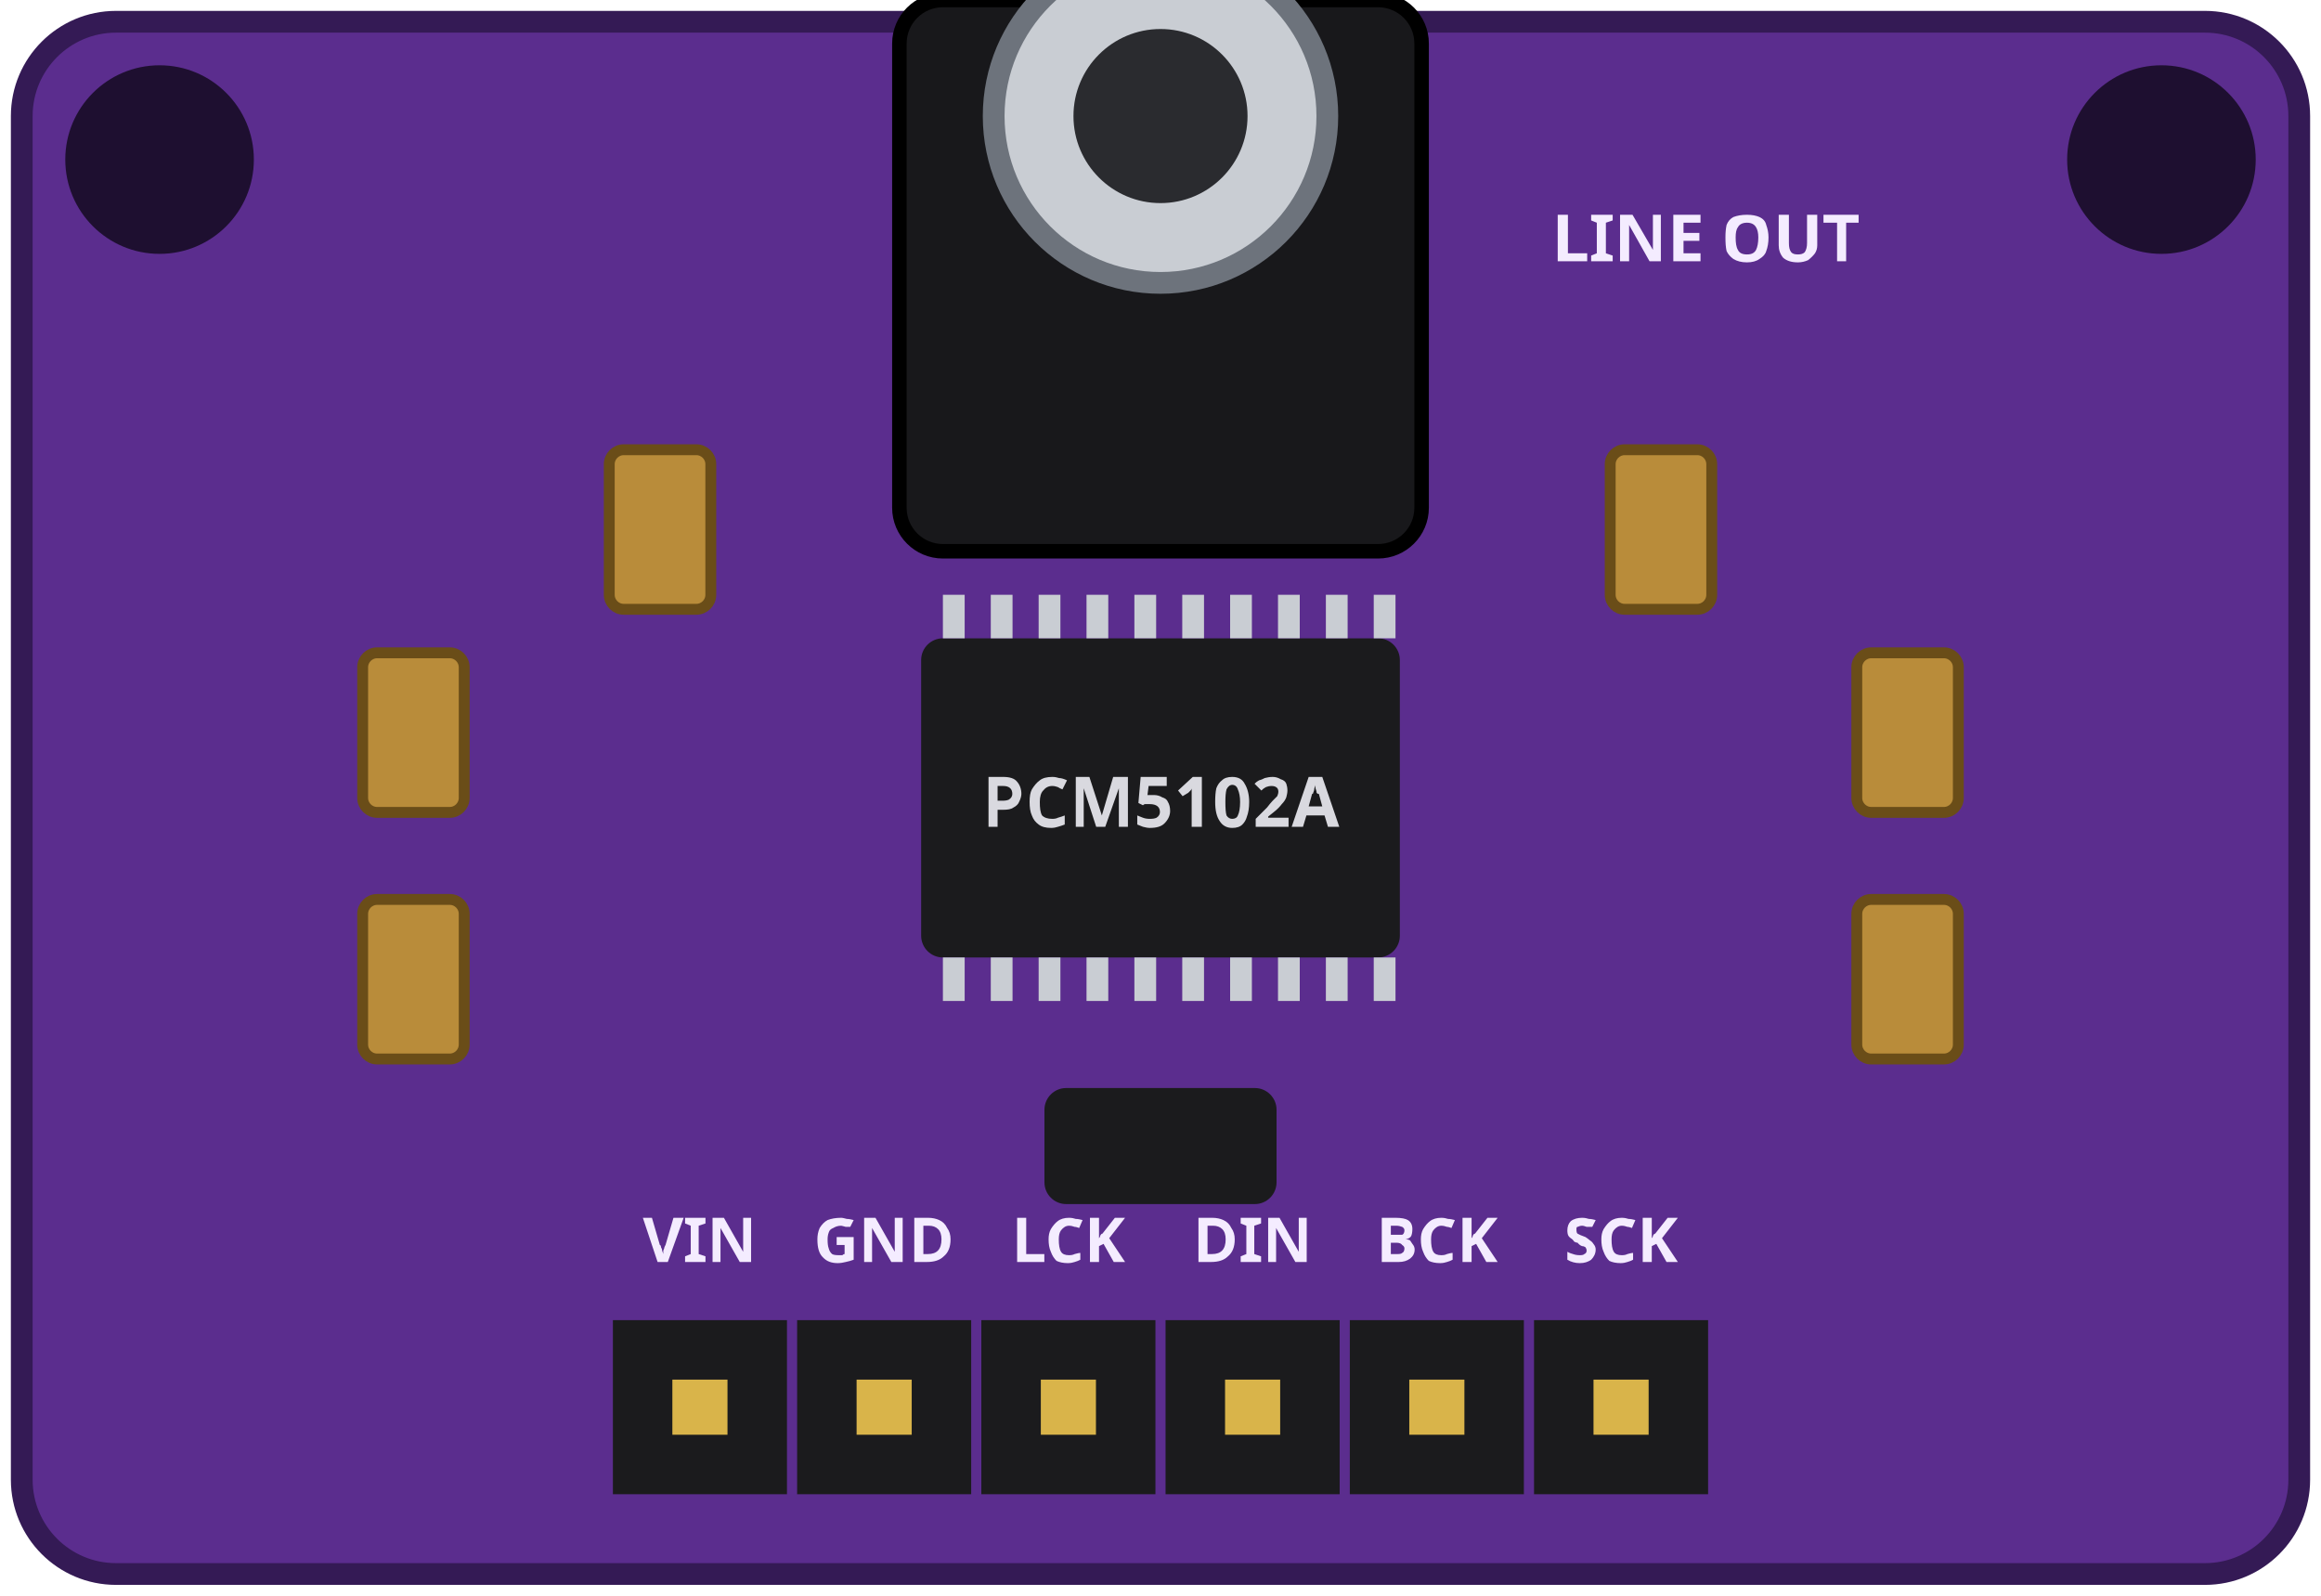
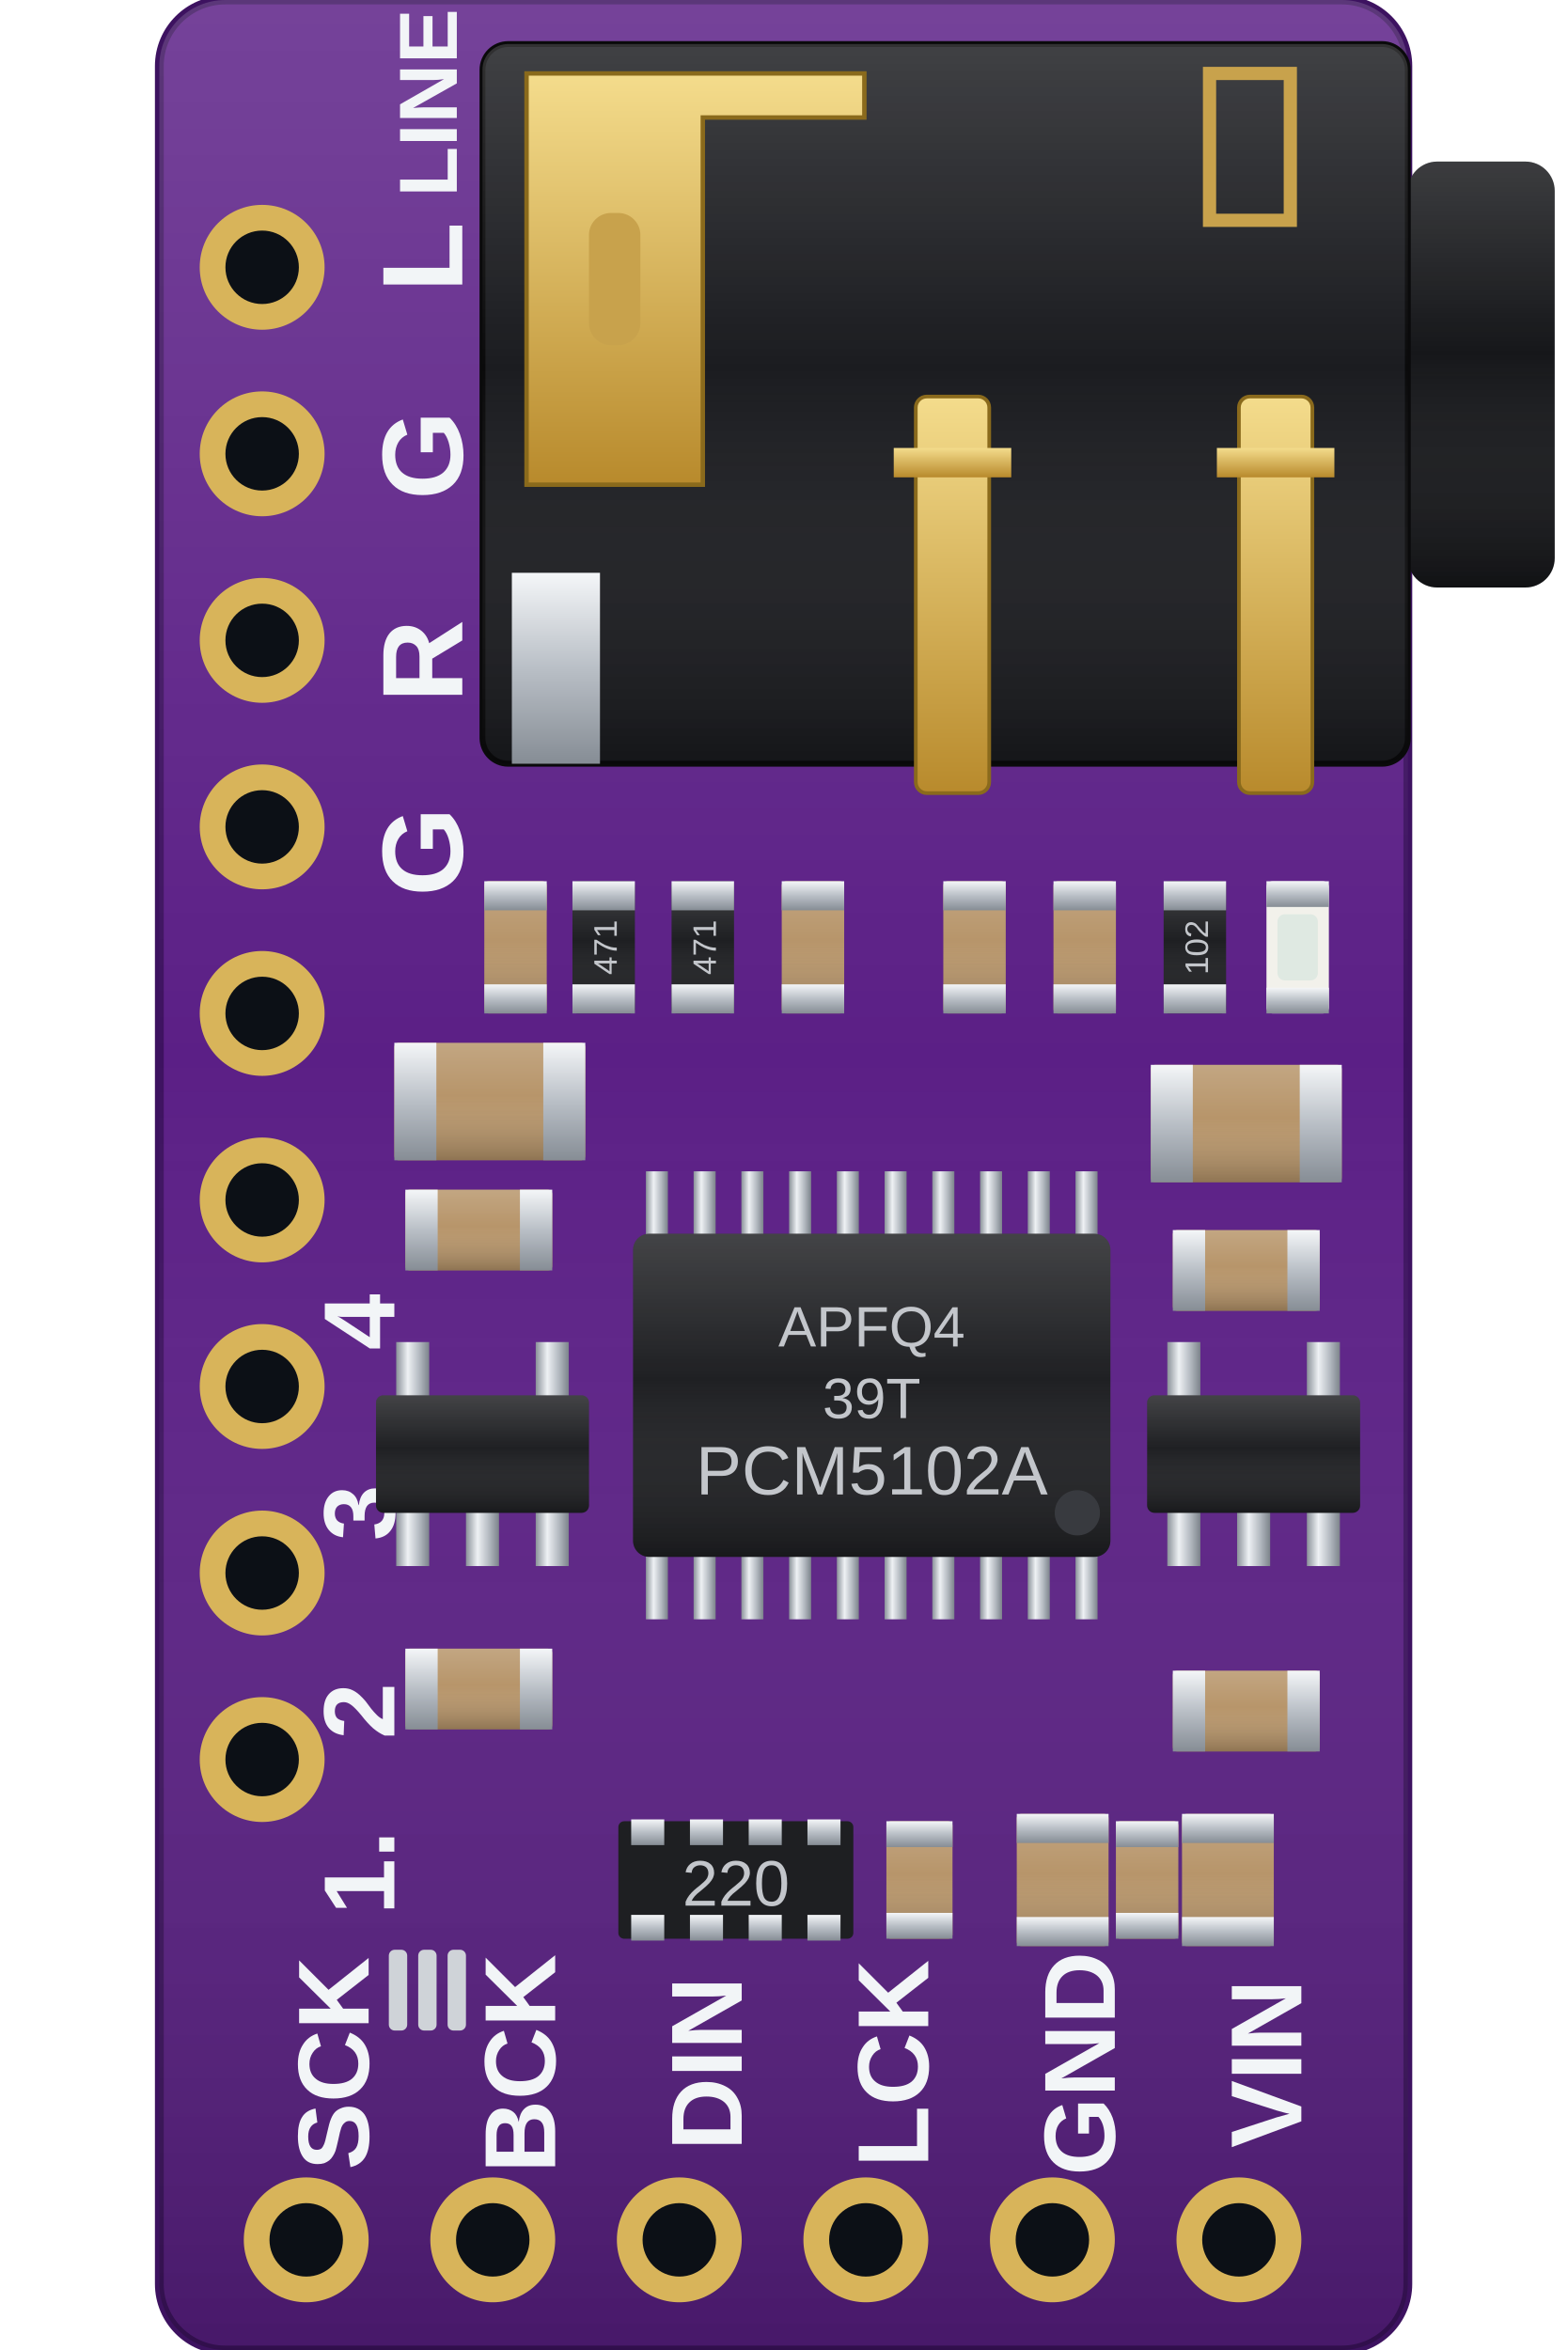
- <svg xmlns="http://www.w3.org/2000/svg" version="1.1" width="32.0mm" height="22.0mm" viewBox="0 0 32.0 22.0">
-   <rect x="0.3" y="0.3" width="31.4" height="21.4" rx="1.3" fill="#5b2d8e" stroke="#341a55" stroke-width="0.3" />
-   <circle cx="2.2" cy="2.2" r="1.3" fill="#1e0f30" />
-   <circle cx="29.8" cy="2.2" r="1.3" fill="#1e0f30" />
-   <rect x="12.40" y="0.0" width="7.2" height="7.6" rx="0.6" fill="#18181b" stroke="#000" stroke-width="0.2" />
-   <circle cx="16.00" cy="1.6" r="2.3" fill="#c9cdd3" stroke="#6d737c" stroke-width="0.3" />
-   <circle cx="16.00" cy="1.6" r="1.2" fill="#2a2b2f" />
-   <text x="21.40" y="3.60" fill="#f4ecff" font-size="0.9px" text-anchor="start" font-family="Verdana" font-weight="bold">LINE OUT</text>
-   <rect x="12.70" y="8.80" width="6.6" height="4.4" rx="0.3" fill="#1b1b1d" />
-   <rect x="13.00" y="8.20" width="0.3" height="0.6" fill="#c9cdd3" />
-   <rect x="13.00" y="13.20" width="0.3" height="0.6" fill="#c9cdd3" />
-   <rect x="13.66" y="8.20" width="0.3" height="0.6" fill="#c9cdd3" />
-   <rect x="13.66" y="13.20" width="0.3" height="0.6" fill="#c9cdd3" />
-   <rect x="14.32" y="8.20" width="0.3" height="0.6" fill="#c9cdd3" />
-   <rect x="14.32" y="13.20" width="0.3" height="0.6" fill="#c9cdd3" />
-   <rect x="14.98" y="8.20" width="0.3" height="0.6" fill="#c9cdd3" />
-   <rect x="14.98" y="13.20" width="0.3" height="0.6" fill="#c9cdd3" />
-   <rect x="15.64" y="8.20" width="0.3" height="0.6" fill="#c9cdd3" />
-   <rect x="15.64" y="13.20" width="0.3" height="0.6" fill="#c9cdd3" />
-   <rect x="16.30" y="8.20" width="0.3" height="0.6" fill="#c9cdd3" />
-   <rect x="16.30" y="13.20" width="0.3" height="0.6" fill="#c9cdd3" />
-   <rect x="16.96" y="8.20" width="0.3" height="0.6" fill="#c9cdd3" />
-   <rect x="16.96" y="13.20" width="0.3" height="0.6" fill="#c9cdd3" />
-   <rect x="17.62" y="8.20" width="0.3" height="0.6" fill="#c9cdd3" />
-   <rect x="17.62" y="13.20" width="0.3" height="0.6" fill="#c9cdd3" />
-   <rect x="18.28" y="8.20" width="0.3" height="0.6" fill="#c9cdd3" />
-   <rect x="18.28" y="13.20" width="0.3" height="0.6" fill="#c9cdd3" />
-   <rect x="18.94" y="8.20" width="0.3" height="0.6" fill="#c9cdd3" />
-   <rect x="18.94" y="13.20" width="0.3" height="0.6" fill="#c9cdd3" />
-   <text x="16.00" y="11.40" fill="#d9d9df" font-size="0.95px" text-anchor="middle" font-family="Verdana" font-weight="bold">PCM5102A</text>
-   <rect x="5.00" y="9.00" width="1.4" height="2.2" rx="0.2" fill="#b98c3a" stroke="#6a4d18" stroke-width="0.15" />
-   <rect x="5.00" y="12.40" width="1.4" height="2.2" rx="0.2" fill="#b98c3a" stroke="#6a4d18" stroke-width="0.15" />
-   <rect x="25.60" y="9.00" width="1.4" height="2.2" rx="0.2" fill="#b98c3a" stroke="#6a4d18" stroke-width="0.15" />
-   <rect x="25.60" y="12.40" width="1.4" height="2.2" rx="0.2" fill="#b98c3a" stroke="#6a4d18" stroke-width="0.15" />
-   <rect x="8.40" y="6.20" width="1.4" height="2.2" rx="0.2" fill="#b98c3a" stroke="#6a4d18" stroke-width="0.15" />
-   <rect x="22.20" y="6.20" width="1.4" height="2.2" rx="0.2" fill="#b98c3a" stroke="#6a4d18" stroke-width="0.15" />
-   <rect x="14.40" y="15.0" width="3.2" height="1.6" rx="0.3" fill="#1b1b1d" />
-   <rect x="8.45" y="18.20" width="2.4" height="2.4" fill="#1b1b1d" />
-   <rect x="9.27" y="19.02" width="0.76" height="0.76" fill="#d9b44a" />
-   <text x="9.65" y="17.40" fill="#f4ecff" font-size="0.85px" text-anchor="middle" font-family="Verdana" font-weight="bold">VIN</text>
-   <rect x="10.99" y="18.20" width="2.4" height="2.4" fill="#1b1b1d" />
-   <rect x="11.81" y="19.02" width="0.76" height="0.76" fill="#d9b44a" />
-   <text x="12.19" y="17.40" fill="#f4ecff" font-size="0.85px" text-anchor="middle" font-family="Verdana" font-weight="bold">GND</text>
-   <rect x="13.53" y="18.20" width="2.4" height="2.4" fill="#1b1b1d" />
-   <rect x="14.35" y="19.02" width="0.76" height="0.76" fill="#d9b44a" />
-   <text x="14.73" y="17.40" fill="#f4ecff" font-size="0.85px" text-anchor="middle" font-family="Verdana" font-weight="bold">LCK</text>
-   <rect x="16.07" y="18.20" width="2.4" height="2.4" fill="#1b1b1d" />
-   <rect x="16.89" y="19.02" width="0.76" height="0.76" fill="#d9b44a" />
-   <text x="17.27" y="17.40" fill="#f4ecff" font-size="0.85px" text-anchor="middle" font-family="Verdana" font-weight="bold">DIN</text>
-   <rect x="18.61" y="18.20" width="2.4" height="2.4" fill="#1b1b1d" />
-   <rect x="19.43" y="19.02" width="0.76" height="0.76" fill="#d9b44a" />
-   <text x="19.81" y="17.40" fill="#f4ecff" font-size="0.85px" text-anchor="middle" font-family="Verdana" font-weight="bold">BCK</text>
-   <rect x="21.15" y="18.20" width="2.4" height="2.4" fill="#1b1b1d" />
-   <rect x="21.97" y="19.02" width="0.76" height="0.76" fill="#d9b44a" />
-   <text x="22.35" y="17.40" fill="#f4ecff" font-size="0.85px" text-anchor="middle" font-family="Verdana" font-weight="bold">SCK</text>
+ <svg xmlns="http://www.w3.org/2000/svg" version="1.1" width="80.652px" height="120.945px" data-sobra="8.2 0" viewBox="0 0 80.652 120.945">
+   <defs>
+     <linearGradient id="luz" x1="0" y1="0" x2="0" y2="1">
+       <stop offset="0" stop-color="#ffffff" stop-opacity="0.16" />
+       <stop offset="0.45" stop-color="#ffffff" stop-opacity="0" />
+       <stop offset="1" stop-color="#000000" stop-opacity="0.22" />
+     </linearGradient>
+     <linearGradient id="metal" x1="0" y1="0" x2="0" y2="1">
+       <stop offset="0" stop-color="#f4f6f8" />
+       <stop offset="0.5" stop-color="#b9bfc6" />
+       <stop offset="1" stop-color="#868d95" />
+     </linearGradient>
+     <linearGradient id="metal-h" x1="0" y1="0" x2="1" y2="0">
+       <stop offset="0" stop-color="#8a9199" />
+       <stop offset="0.35" stop-color="#eef1f4" />
+       <stop offset="0.7" stop-color="#b3b9c0" />
+       <stop offset="1" stop-color="#7c838b" />
+     </linearGradient>
+     <radialGradient id="lata" cx="0.4" cy="0.38" r="0.66">
+       <stop offset="0" stop-color="#f6f8fa" />
+       <stop offset="0.6" stop-color="#c3c9cf" />
+       <stop offset="1" stop-color="#8c939b" />
+     </radialGradient>
+     <linearGradient id="plastico" x1="0" y1="0" x2="0" y2="1">
+       <stop offset="0" stop-color="#3a3c40" />
+       <stop offset="1" stop-color="#16171a" />
+     </linearGradient>
+     <linearGradient id="ouro" x1="0" y1="0" x2="0" y2="1">
+       <stop offset="0" stop-color="#f4dc8c" />
+       <stop offset="1" stop-color="#b88a2c" />
+     </linearGradient>
+   </defs>
+   <rect x="8.2" y="0" width="64.252" height="120.945" rx="3.402" fill="#5b1f86" stroke="#3d1260" stroke-width="0.454" />
+   <rect x="8.2" y="0" width="64.252" height="120.945" rx="3.402" fill="url(#luz)" />
+   <text transform="translate(21.428 13.228) rotate(-90)" x="0" y="2.362" font-family="Arial" font-weight="bold" font-size="5.906" fill="#f2f5f7" text-anchor="middle">L</text>
+   <text transform="translate(21.428 23.433) rotate(-90)" x="0" y="2.362" font-family="Arial" font-weight="bold" font-size="5.906" fill="#f2f5f7" text-anchor="middle">G</text>
+   <text transform="translate(21.428 34.016) rotate(-90)" x="0" y="2.362" font-family="Arial" font-weight="bold" font-size="5.906" fill="#f2f5f7" text-anchor="middle">R</text>
+   <text transform="translate(21.428 43.843) rotate(-90)" x="0" y="2.362" font-family="Arial" font-weight="bold" font-size="5.906" fill="#f2f5f7" text-anchor="middle">G</text>
+   <text transform="translate(18.216 68.031) rotate(-90)" x="0" y="2.079" font-family="Arial" font-weight="bold" font-size="5.197" fill="#f2f5f7" text-anchor="middle">4</text>
+   <text transform="translate(18.216 77.858) rotate(-90)" x="0" y="2.079" font-family="Arial" font-weight="bold" font-size="5.197" fill="#f2f5f7" text-anchor="middle">3</text>
+   <text transform="translate(18.216 88.063) rotate(-90)" x="0" y="2.079" font-family="Arial" font-weight="bold" font-size="5.197" fill="#f2f5f7" text-anchor="middle">2</text>
+   <text transform="translate(18.216 96.378) rotate(-90)" x="0" y="2.079" font-family="Arial" font-weight="bold" font-size="5.197" fill="#f2f5f7" text-anchor="middle">1.</text>
+   <text transform="translate(16.893 106.205) rotate(-90)" x="0" y="2.079" font-family="Arial" font-weight="bold" font-size="5.197" fill="#f2f5f7" text-anchor="middle">SCK</text>
+   <text transform="translate(26.493 106.205) rotate(-90)" x="0" y="2.079" font-family="Arial" font-weight="bold" font-size="5.197" fill="#f2f5f7" text-anchor="middle">BCK</text>
+   <text transform="translate(36.093 106.205) rotate(-90)" x="0" y="2.079" font-family="Arial" font-weight="bold" font-size="5.197" fill="#f2f5f7" text-anchor="middle">DIN</text>
+   <text transform="translate(45.693 106.205) rotate(-90)" x="0" y="2.079" font-family="Arial" font-weight="bold" font-size="5.197" fill="#f2f5f7" text-anchor="middle">LCK</text>
+   <text transform="translate(55.293 106.205) rotate(-90)" x="0" y="2.079" font-family="Arial" font-weight="bold" font-size="5.197" fill="#f2f5f7" text-anchor="middle">GND</text>
+   <text transform="translate(64.893 106.205) rotate(-90)" x="0" y="2.079" font-family="Arial" font-weight="bold" font-size="5.197" fill="#f2f5f7" text-anchor="middle">VIN</text>
+   <text transform="translate(21.806 5.291) rotate(-90)" x="0" y="1.701" font-family="Arial" font-weight="bold" font-size="4.252" fill="#f2f5f7" text-anchor="middle">LINE</text>
+   <path d="M25.208 8.693 L25.208 37.795" fill="none" stroke="#f2f5f7" stroke-width="0.567" stroke-linecap="round" />
+   <circle cx="13.491" cy="13.757" r="3.213" fill="#d8b45a" />
+   <circle cx="13.491" cy="13.757" r="1.89" fill="#0c1016" />
+   <circle cx="13.491" cy="23.357" r="3.213" fill="#d8b45a" />
+   <circle cx="13.491" cy="23.357" r="1.89" fill="#0c1016" />
+   <circle cx="13.491" cy="32.957" r="3.213" fill="#d8b45a" />
+   <circle cx="13.491" cy="32.957" r="1.89" fill="#0c1016" />
+   <circle cx="13.491" cy="42.557" r="3.213" fill="#d8b45a" />
+   <circle cx="13.491" cy="42.557" r="1.89" fill="#0c1016" />
+   <circle cx="13.491" cy="52.157" r="3.213" fill="#d8b45a" />
+   <circle cx="13.491" cy="52.157" r="1.89" fill="#0c1016" />
+   <circle cx="13.491" cy="61.757" r="3.213" fill="#d8b45a" />
+   <circle cx="13.491" cy="61.757" r="1.89" fill="#0c1016" />
+   <circle cx="13.491" cy="71.357" r="3.213" fill="#d8b45a" />
+   <circle cx="13.491" cy="71.357" r="1.89" fill="#0c1016" />
+   <circle cx="13.491" cy="80.957" r="3.213" fill="#d8b45a" />
+   <circle cx="13.491" cy="80.957" r="1.89" fill="#0c1016" />
+   <circle cx="13.491" cy="90.557" r="3.213" fill="#d8b45a" />
+   <circle cx="13.491" cy="90.557" r="1.89" fill="#0c1016" />
+   <circle cx="15.759" cy="115.276" r="3.213" fill="#d8b45a" />
+   <circle cx="15.759" cy="115.276" r="1.89" fill="#0c1016" />
+   <circle cx="25.359" cy="115.276" r="3.213" fill="#d8b45a" />
+   <circle cx="25.359" cy="115.276" r="1.89" fill="#0c1016" />
+   <circle cx="34.959" cy="115.276" r="3.213" fill="#d8b45a" />
+   <circle cx="34.959" cy="115.276" r="1.89" fill="#0c1016" />
+   <circle cx="44.559" cy="115.276" r="3.213" fill="#d8b45a" />
+   <circle cx="44.559" cy="115.276" r="1.89" fill="#0c1016" />
+   <circle cx="54.159" cy="115.276" r="3.213" fill="#d8b45a" />
+   <circle cx="54.159" cy="115.276" r="1.89" fill="#0c1016" />
+   <circle cx="63.759" cy="115.276" r="3.213" fill="#d8b45a" />
+   <circle cx="63.759" cy="115.276" r="1.89" fill="#0c1016" />
+   <rect x="20.011" y="100.346" width="0.945" height="4.157" rx="0.302" fill="#cfd3d8" />
+   <rect x="21.523" y="100.346" width="0.945" height="4.157" rx="0.302" fill="#cfd3d8" />
+   <rect x="23.035" y="100.346" width="0.945" height="4.157" rx="0.302" fill="#cfd3d8" />
+   <rect x="72.452" y="8.315" width="7.559" height="21.921" rx="1.512" fill="#16171a" />
+   <rect x="72.452" y="8.315" width="7.559" height="21.921" rx="1.512" fill="url(#luz)" />
+   <rect x="24.83" y="2.268" width="47.622" height="37.039" rx="1.323" fill="#1b1c20" stroke="#0a0a0b" stroke-width="0.302" />
+   <rect x="24.83" y="2.268" width="47.622" height="37.039" rx="1.323" fill="url(#luz)" />
+   <path d="M27.098 3.78 L44.483 3.78 L44.483 6.047 L36.169 6.047 L36.169 24.945 L27.098 24.945 Z" fill="url(#ouro)" stroke="#8a6a1c" stroke-width="0.227" />
+   <rect x="30.31" y="10.961" width="2.646" height="6.803" rx="1.134" fill="#c8a24c" />
+   <rect x="26.342" y="29.48" width="4.535" height="9.827" fill="url(#metal)" />
+   <rect x="47.129" y="20.409" width="3.78" height="20.409" rx="0.567" fill="url(#ouro)" stroke="#8a6a1c" stroke-width="0.189" />
+   <rect x="45.995" y="23.055" width="6.047" height="1.512" fill="url(#ouro)" />
+   <rect x="63.759" y="20.409" width="3.78" height="20.409" rx="0.567" fill="url(#ouro)" stroke="#8a6a1c" stroke-width="0.189" />
+   <rect x="62.625" y="23.055" width="6.047" height="1.512" fill="url(#ouro)" />
+   <rect x="62.247" y="3.78" width="4.157" height="7.559" fill="none" stroke="#c8a24c" stroke-width="0.68" />
+   <rect x="24.924" y="45.354" width="3.213" height="6.803" rx="0.227" fill="#b7956a" />
+   <rect x="24.924" y="45.354" width="3.213" height="6.803" rx="0.227" fill="url(#luz)" />
+   <rect x="24.924" y="45.354" width="3.213" height="1.497" fill="url(#metal)" />
+   <rect x="24.924" y="50.661" width="3.213" height="1.497" fill="url(#metal)" />
+   <rect x="29.46" y="45.354" width="3.213" height="6.803" rx="0.227" fill="#1e1f22" />
+   <rect x="29.46" y="45.354" width="3.213" height="6.803" rx="0.227" fill="url(#luz)" />
+   <rect x="29.46" y="45.354" width="3.213" height="1.497" fill="url(#metal)" />
+   <rect x="29.46" y="50.661" width="3.213" height="1.497" fill="url(#metal)" />
+   <text transform="translate(31.066 48.756) rotate(-90)" x="0" y="0.675" font-family="Arial" font-weight="normal" font-size="1.687" fill="#c3c6cb" text-anchor="middle">471</text>
+   <rect x="34.562" y="45.354" width="3.213" height="6.803" rx="0.227" fill="#1e1f22" />
+   <rect x="34.562" y="45.354" width="3.213" height="6.803" rx="0.227" fill="url(#luz)" />
+   <rect x="34.562" y="45.354" width="3.213" height="1.497" fill="url(#metal)" />
+   <rect x="34.562" y="50.661" width="3.213" height="1.497" fill="url(#metal)" />
+   <text transform="translate(36.169 48.756) rotate(-90)" x="0" y="0.675" font-family="Arial" font-weight="normal" font-size="1.687" fill="#c3c6cb" text-anchor="middle">471</text>
+   <rect x="40.231" y="45.354" width="3.213" height="6.803" rx="0.227" fill="#b7956a" />
+   <rect x="40.231" y="45.354" width="3.213" height="6.803" rx="0.227" fill="url(#luz)" />
+   <rect x="40.231" y="45.354" width="3.213" height="1.497" fill="url(#metal)" />
+   <rect x="40.231" y="50.661" width="3.213" height="1.497" fill="url(#metal)" />
+   <rect x="48.546" y="45.354" width="3.213" height="6.803" rx="0.227" fill="#b7956a" />
+   <rect x="48.546" y="45.354" width="3.213" height="6.803" rx="0.227" fill="url(#luz)" />
+   <rect x="48.546" y="45.354" width="3.213" height="1.497" fill="url(#metal)" />
+   <rect x="48.546" y="50.661" width="3.213" height="1.497" fill="url(#metal)" />
+   <rect x="54.216" y="45.354" width="3.213" height="6.803" rx="0.227" fill="#b7956a" />
+   <rect x="54.216" y="45.354" width="3.213" height="6.803" rx="0.227" fill="url(#luz)" />
+   <rect x="54.216" y="45.354" width="3.213" height="1.497" fill="url(#metal)" />
+   <rect x="54.216" y="50.661" width="3.213" height="1.497" fill="url(#metal)" />
+   <rect x="59.885" y="45.354" width="3.213" height="6.803" rx="0.227" fill="#1e1f22" />
+   <rect x="59.885" y="45.354" width="3.213" height="6.803" rx="0.227" fill="url(#luz)" />
+   <rect x="59.885" y="45.354" width="3.213" height="1.497" fill="url(#metal)" />
+   <rect x="59.885" y="50.661" width="3.213" height="1.497" fill="url(#metal)" />
+   <text transform="translate(61.491 48.756) rotate(-90)" x="0" y="0.675" font-family="Arial" font-weight="normal" font-size="1.687" fill="#c3c6cb" text-anchor="middle">102</text>
+   <rect x="65.176" y="45.354" width="3.213" height="6.803" rx="0.302" fill="#f2f1eb" />
+   <rect x="65.743" y="47.055" width="2.079" height="3.402" rx="0.378" fill="#dfe9e2" />
+   <rect x="65.176" y="45.354" width="3.213" height="1.323" fill="url(#metal)" />
+   <rect x="65.176" y="50.835" width="3.213" height="1.323" fill="url(#metal)" />
+   <rect x="20.294" y="53.669" width="9.827" height="6.047" rx="0.227" fill="#b7956a" />
+   <rect x="20.294" y="53.669" width="9.827" height="6.047" rx="0.227" fill="url(#luz)" />
+   <rect x="20.294" y="53.669" width="2.162" height="6.047" fill="url(#metal)" />
+   <rect x="27.959" y="53.669" width="2.162" height="6.047" fill="url(#metal)" />
+   <rect x="20.861" y="61.228" width="7.559" height="4.157" rx="0.227" fill="#b7956a" />
+   <rect x="20.861" y="61.228" width="7.559" height="4.157" rx="0.227" fill="url(#luz)" />
+   <rect x="20.861" y="61.228" width="1.663" height="4.157" fill="url(#metal)" />
+   <rect x="26.757" y="61.228" width="1.663" height="4.157" fill="url(#metal)" />
+   <rect x="59.224" y="54.803" width="9.827" height="6.047" rx="0.227" fill="#b7956a" />
+   <rect x="59.224" y="54.803" width="9.827" height="6.047" rx="0.227" fill="url(#luz)" />
+   <rect x="59.224" y="54.803" width="2.162" height="6.047" fill="url(#metal)" />
+   <rect x="66.889" y="54.803" width="2.162" height="6.047" fill="url(#metal)" />
+   <rect x="60.357" y="63.307" width="7.559" height="4.157" rx="0.227" fill="#b7956a" />
+   <rect x="60.357" y="63.307" width="7.559" height="4.157" rx="0.227" fill="url(#luz)" />
+   <rect x="60.357" y="63.307" width="1.663" height="4.157" fill="url(#metal)" />
+   <rect x="66.254" y="63.307" width="1.663" height="4.157" fill="url(#metal)" />
+   <rect x="20.861" y="84.85" width="7.559" height="4.157" rx="0.227" fill="#b7956a" />
+   <rect x="20.861" y="84.85" width="7.559" height="4.157" rx="0.227" fill="url(#luz)" />
+   <rect x="20.861" y="84.85" width="1.663" height="4.157" fill="url(#metal)" />
+   <rect x="26.757" y="84.85" width="1.663" height="4.157" fill="url(#metal)" />
+   <rect x="60.357" y="85.984" width="7.559" height="4.157" rx="0.227" fill="#b7956a" />
+   <rect x="60.357" y="85.984" width="7.559" height="4.157" rx="0.227" fill="url(#luz)" />
+   <rect x="60.357" y="85.984" width="1.663" height="4.157" fill="url(#metal)" />
+   <rect x="66.254" y="85.984" width="1.663" height="4.157" fill="url(#metal)" />
+   <rect x="20.389" y="69.071" width="1.701" height="2.835" fill="url(#metal-h)" />
+   <rect x="27.57" y="69.071" width="1.701" height="2.835" fill="url(#metal-h)" />
+   <rect x="20.389" y="77.764" width="1.701" height="2.835" fill="url(#metal-h)" />
+   <rect x="23.98" y="77.764" width="1.701" height="2.835" fill="url(#metal-h)" />
+   <rect x="27.57" y="77.764" width="1.701" height="2.835" fill="url(#metal-h)" />
+   <rect x="19.35" y="71.811" width="10.961" height="6.047" rx="0.378" fill="#1f2023" />
+   <rect x="19.35" y="71.811" width="10.961" height="6.047" rx="0.378" fill="url(#luz)" />
+   <rect x="60.074" y="69.071" width="1.701" height="2.835" fill="url(#metal-h)" />
+   <rect x="67.255" y="69.071" width="1.701" height="2.835" fill="url(#metal-h)" />
+   <rect x="60.074" y="77.764" width="1.701" height="2.835" fill="url(#metal-h)" />
+   <rect x="63.665" y="77.764" width="1.701" height="2.835" fill="url(#metal-h)" />
+   <rect x="67.255" y="77.764" width="1.701" height="2.835" fill="url(#metal-h)" />
+   <rect x="59.035" y="71.811" width="10.961" height="6.047" rx="0.378" fill="#1f2023" />
+   <rect x="59.035" y="71.811" width="10.961" height="6.047" rx="0.378" fill="url(#luz)" />
+   <rect x="33.239" y="60.283" width="1.134" height="3.402" fill="url(#metal-h)" />
+   <rect x="33.239" y="79.937" width="1.134" height="3.402" fill="url(#metal-h)" />
+   <rect x="35.696" y="60.283" width="1.134" height="3.402" fill="url(#metal-h)" />
+   <rect x="35.696" y="79.937" width="1.134" height="3.402" fill="url(#metal-h)" />
+   <rect x="38.153" y="60.283" width="1.134" height="3.402" fill="url(#metal-h)" />
+   <rect x="38.153" y="79.937" width="1.134" height="3.402" fill="url(#metal-h)" />
+   <rect x="40.609" y="60.283" width="1.134" height="3.402" fill="url(#metal-h)" />
+   <rect x="40.609" y="79.937" width="1.134" height="3.402" fill="url(#metal-h)" />
+   <rect x="43.066" y="60.283" width="1.134" height="3.402" fill="url(#metal-h)" />
+   <rect x="43.066" y="79.937" width="1.134" height="3.402" fill="url(#metal-h)" />
+   <rect x="45.523" y="60.283" width="1.134" height="3.402" fill="url(#metal-h)" />
+   <rect x="45.523" y="79.937" width="1.134" height="3.402" fill="url(#metal-h)" />
+   <rect x="47.98" y="60.283" width="1.134" height="3.402" fill="url(#metal-h)" />
+   <rect x="47.98" y="79.937" width="1.134" height="3.402" fill="url(#metal-h)" />
+   <rect x="50.436" y="60.283" width="1.134" height="3.402" fill="url(#metal-h)" />
+   <rect x="50.436" y="79.937" width="1.134" height="3.402" fill="url(#metal-h)" />
+   <rect x="52.893" y="60.283" width="1.134" height="3.402" fill="url(#metal-h)" />
+   <rect x="52.893" y="79.937" width="1.134" height="3.402" fill="url(#metal-h)" />
+   <rect x="55.35" y="60.283" width="1.134" height="3.402" fill="url(#metal-h)" />
+   <rect x="55.35" y="79.937" width="1.134" height="3.402" fill="url(#metal-h)" />
+   <rect x="32.578" y="63.496" width="24.567" height="16.63" rx="0.831" fill="#1f2023" />
+   <rect x="32.578" y="63.496" width="24.567" height="16.63" rx="0.831" fill="url(#luz)" />
+   <circle cx="55.444" cy="77.858" r="1.164" fill="#383a3f" />
+   <text transform="translate(44.861 68.126) rotate(0)" x="0" y="1.172" font-family="Arial" font-weight="normal" font-size="2.929" fill="#c3c6cb" text-anchor="middle">APFQ4</text>
+   <text transform="translate(44.861 71.811) rotate(0)" x="0" y="1.172" font-family="Arial" font-weight="normal" font-size="2.929" fill="#c3c6cb" text-anchor="middle">39T</text>
+   <text transform="translate(44.861 75.496) rotate(0)" x="0" y="1.417" font-family="Arial" font-weight="normal" font-size="3.543" fill="#c3c6cb" text-anchor="middle">PCM5102A</text>
+   <rect x="31.822" y="93.732" width="12.094" height="6.047" rx="0.302" fill="#1e1f22" />
+   <rect x="32.483" y="93.638" width="1.701" height="1.323" fill="url(#metal)" />
+   <rect x="32.483" y="98.551" width="1.701" height="1.323" fill="url(#metal)" />
+   <rect x="35.507" y="93.638" width="1.701" height="1.323" fill="url(#metal)" />
+   <rect x="35.507" y="98.551" width="1.701" height="1.323" fill="url(#metal)" />
+   <rect x="38.531" y="93.638" width="1.701" height="1.323" fill="url(#metal)" />
+   <rect x="38.531" y="98.551" width="1.701" height="1.323" fill="url(#metal)" />
+   <rect x="41.554" y="93.638" width="1.701" height="1.323" fill="url(#metal)" />
+   <rect x="41.554" y="98.551" width="1.701" height="1.323" fill="url(#metal)" />
+   <text transform="translate(37.869 96.756) rotate(0)" x="0" y="1.323" font-family="Arial" font-weight="normal" font-size="3.307" fill="#c3c6cb" text-anchor="middle">220</text>
+   <rect x="45.617" y="93.732" width="3.402" height="6.047" rx="0.227" fill="#b7956a" />
+   <rect x="45.617" y="93.732" width="3.402" height="6.047" rx="0.227" fill="url(#luz)" />
+   <rect x="45.617" y="93.732" width="3.402" height="1.33" fill="url(#metal)" />
+   <rect x="45.617" y="98.449" width="3.402" height="1.33" fill="url(#metal)" />
+   <rect x="52.326" y="93.354" width="4.724" height="6.803" rx="0.227" fill="#b7956a" />
+   <rect x="52.326" y="93.354" width="4.724" height="6.803" rx="0.227" fill="url(#luz)" />
+   <rect x="52.326" y="93.354" width="4.724" height="1.497" fill="url(#metal)" />
+   <rect x="52.326" y="98.661" width="4.724" height="1.497" fill="url(#metal)" />
+   <rect x="57.428" y="93.732" width="3.213" height="6.047" rx="0.227" fill="#b7956a" />
+   <rect x="57.428" y="93.732" width="3.213" height="6.047" rx="0.227" fill="url(#luz)" />
+   <rect x="57.428" y="93.732" width="3.213" height="1.33" fill="url(#metal)" />
+   <rect x="57.428" y="98.449" width="3.213" height="1.33" fill="url(#metal)" />
+   <rect x="60.83" y="93.354" width="4.724" height="6.803" rx="0.227" fill="#b7956a" />
+   <rect x="60.83" y="93.354" width="4.724" height="6.803" rx="0.227" fill="url(#luz)" />
+   <rect x="60.83" y="93.354" width="4.724" height="1.497" fill="url(#metal)" />
+   <rect x="60.83" y="98.661" width="4.724" height="1.497" fill="url(#metal)" />
</svg>
